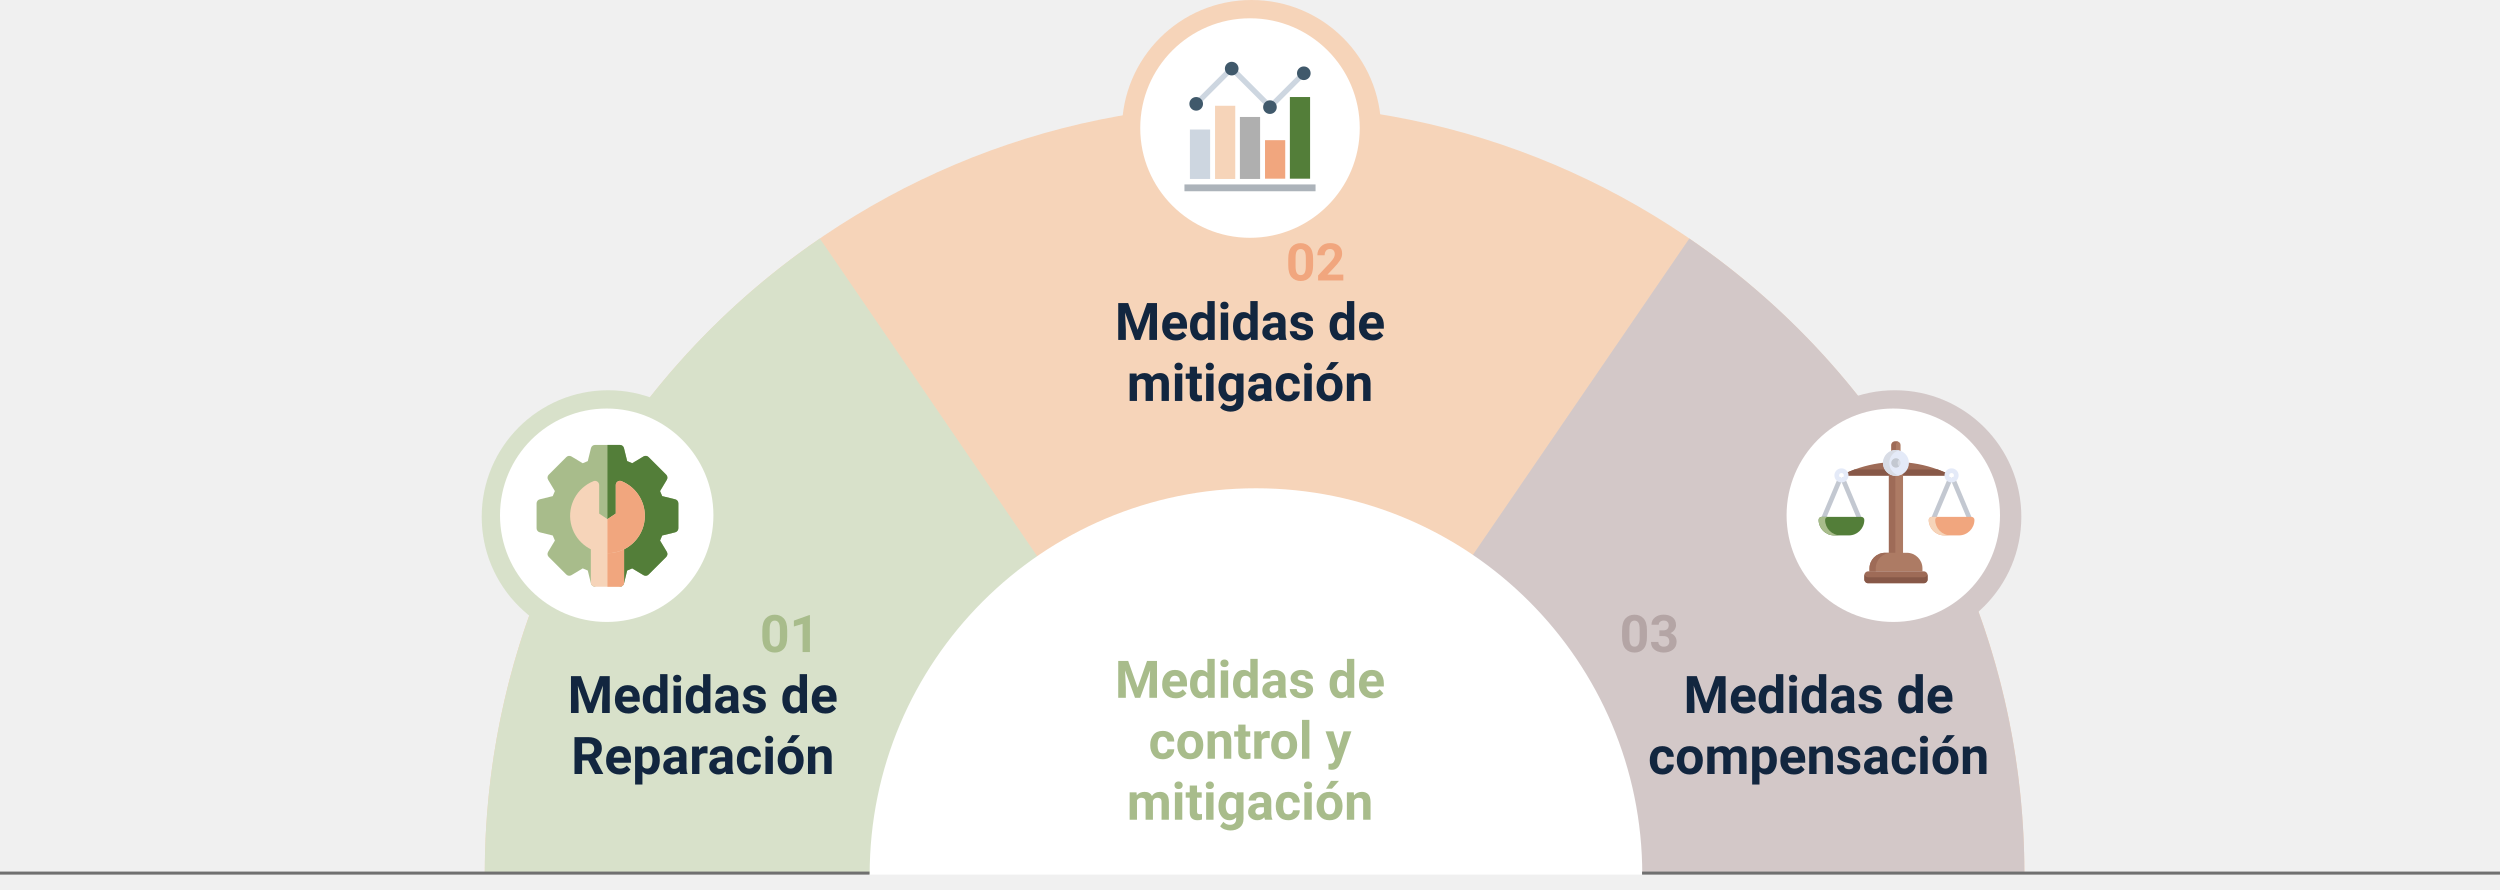
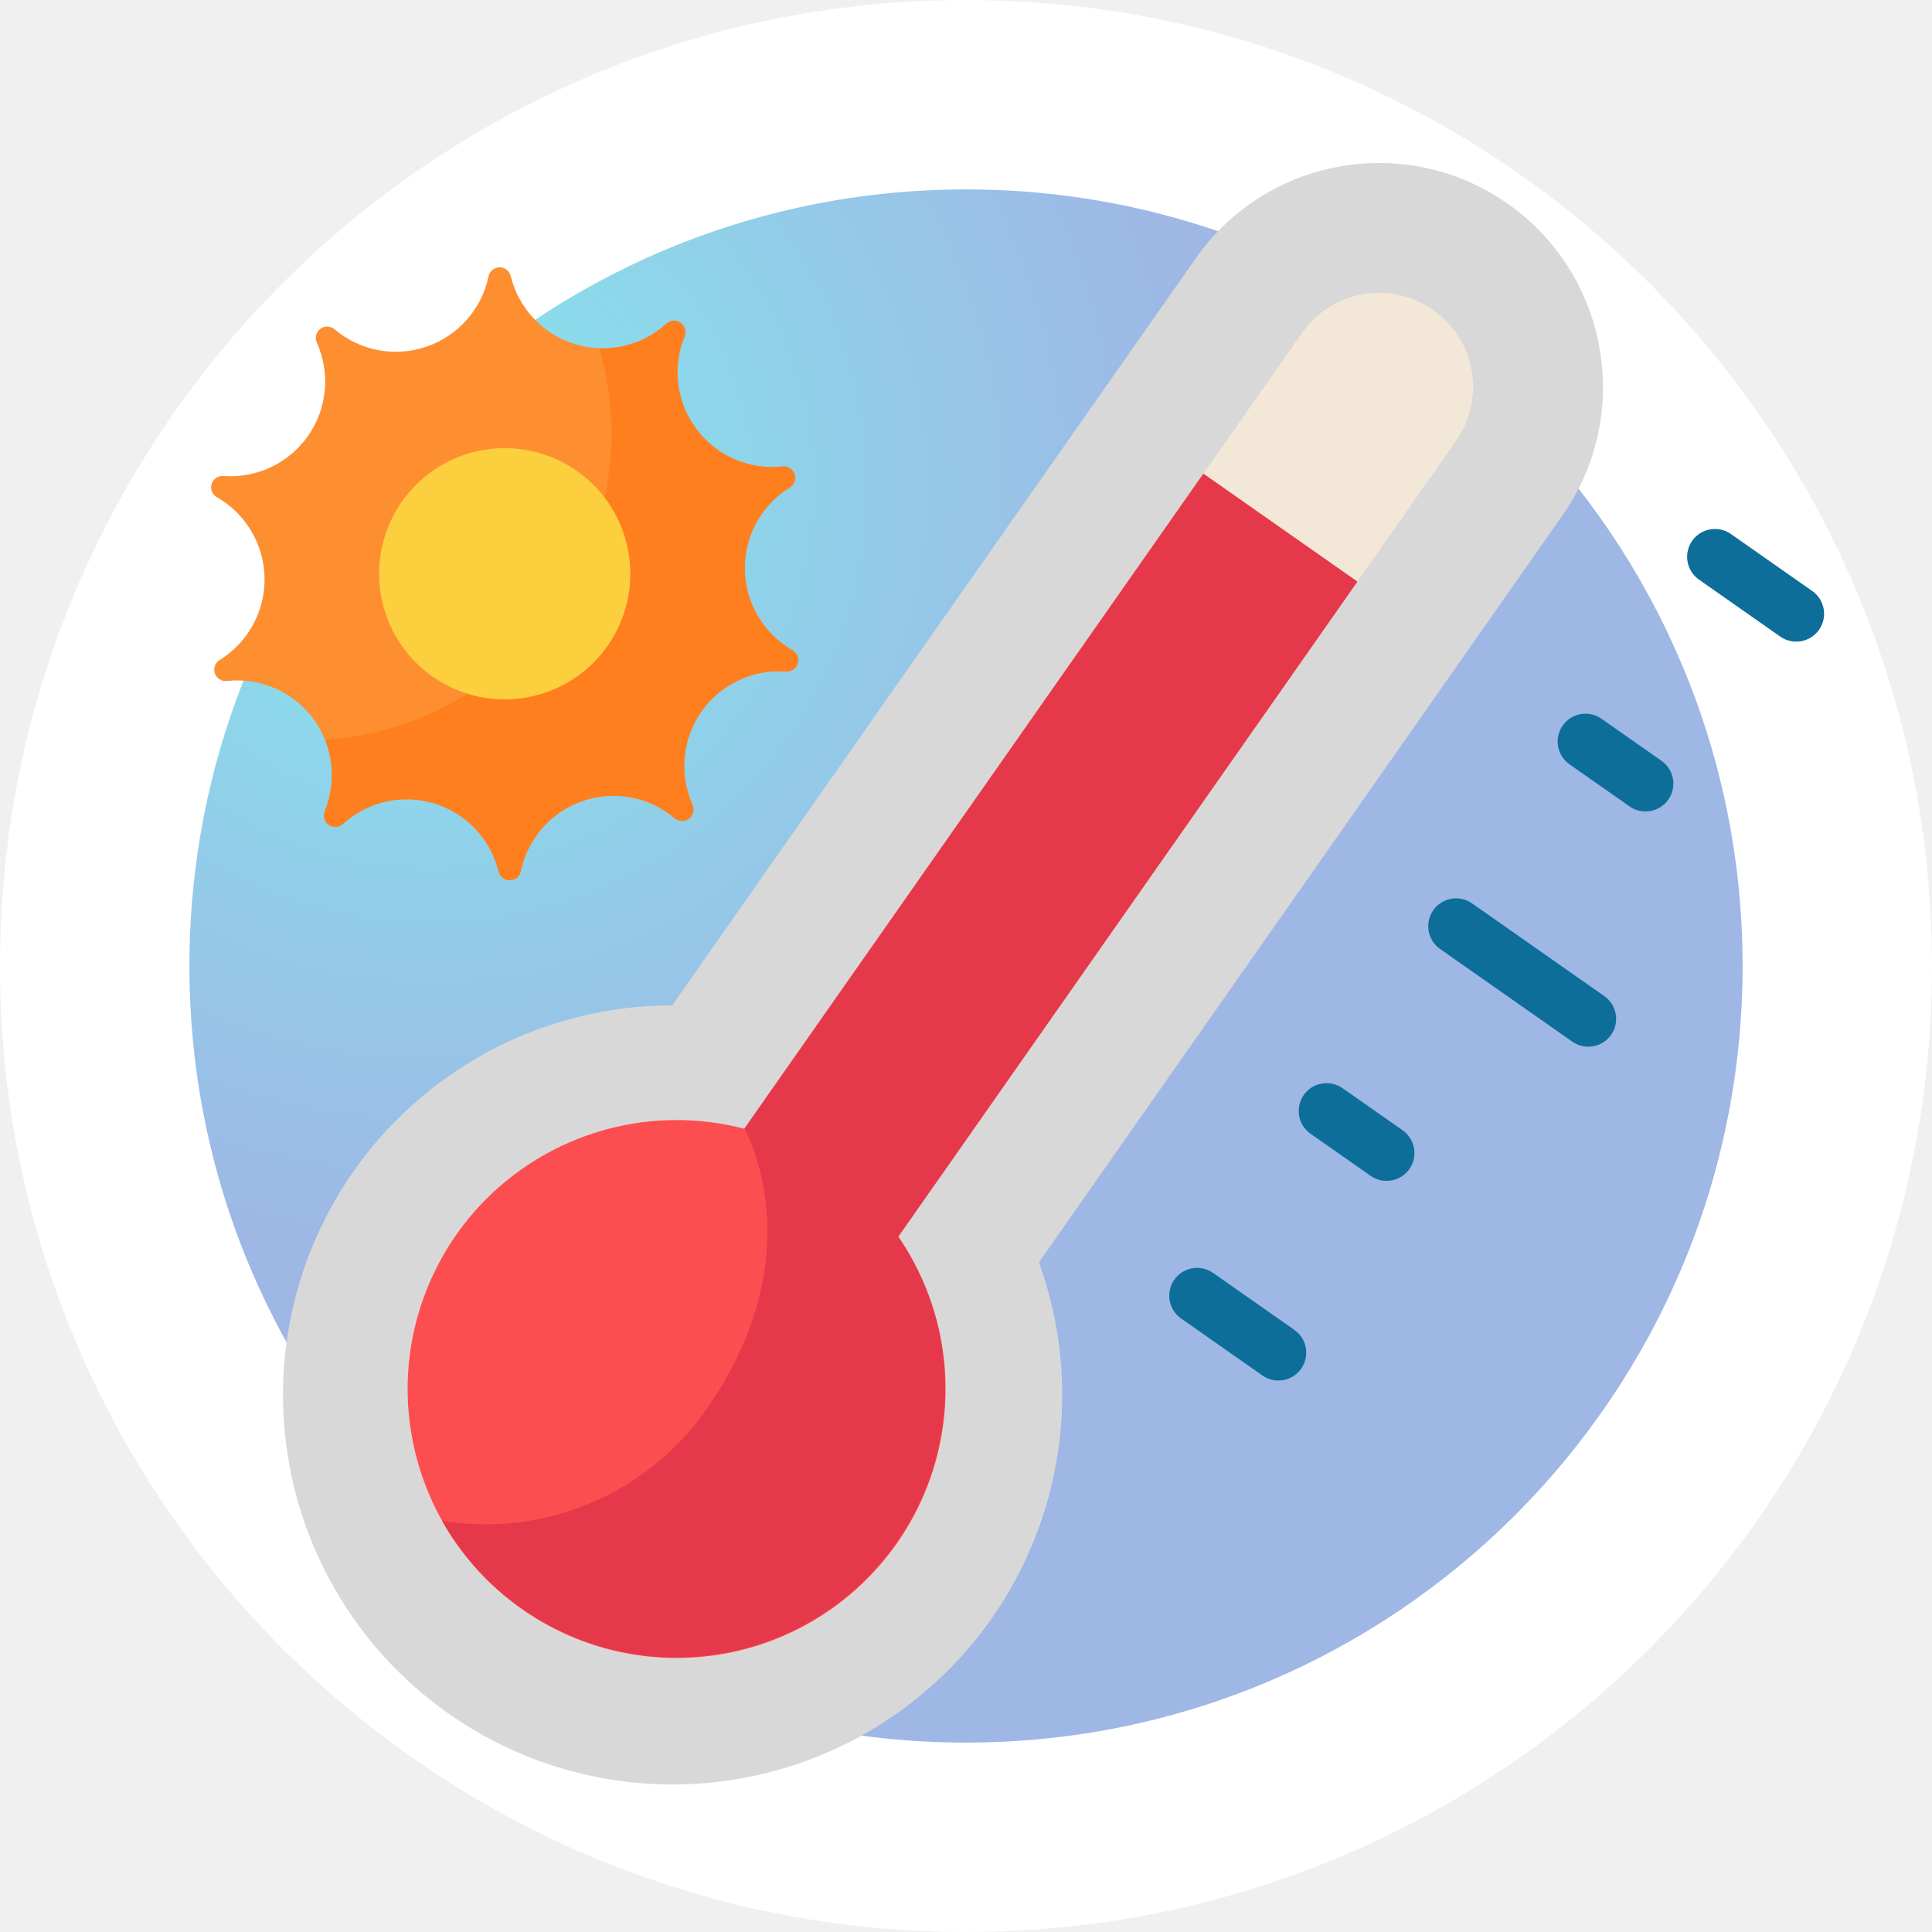
- <svg xmlns="http://www.w3.org/2000/svg" width="820" height="291.869" viewBox="0 0 820 291.869">
+ <svg xmlns="http://www.w3.org/2000/svg" width="102" height="102" viewBox="0 0 102 102">
  <defs>
+     <radialGradient id="radial-gradient" cx="0.152" cy="0.188" r="0.5" gradientUnits="objectBoundingBox">
+       <stop offset="0" stop-color="#84e8ed" />
+       <stop offset="1" stop-color="#9eb7e5" />
+     </radialGradient>
    <clipPath id="clip-path">
-       <rect id="Rectángulo_5174" data-name="Rectángulo 5174" width="505" height="257.737" fill="none" />
-     </clipPath>
-     <clipPath id="clip-path-2">
-       <rect id="Rectángulo_5441" data-name="Rectángulo 5441" width="440.648" height="192.156" fill="none" />
+       <circle id="Elipse_5481" data-name="Elipse 5481" cx="51" cy="51" r="51" transform="translate(749 7399)" fill="#fff" />
    </clipPath>
  </defs>
-   <g id="Grupo_78875" data-name="Grupo 78875" transform="translate(-390 -6280)">
-     <g id="Grupo_78538" data-name="Grupo 78538">
-       <g id="Grupo_78497" data-name="Grupo 78497" transform="translate(0 5094)">
-         <g id="Grupo_78307" data-name="Grupo 78307" transform="translate(549 1220.132)">
-           <g id="Grupo_78306" data-name="Grupo 78306" clip-path="url(#clip-path)">
-             <path id="Trazado_100625" data-name="Trazado 100625" d="M252.5,0C113.049,0,0,113.047,0,252.5H505C505,113.047,391.951,0,252.5,0" fill="#f6d4b9" />
-             <path id="Trazado_100626" data-name="Trazado 100626" d="M339.876,34.46l-142.591,208.4h252.5A252.214,252.214,0,0,0,339.876,34.46" transform="translate(55.215 9.644)" fill="#d3c8c8" />
-             <path id="Trazado_100627" data-name="Trazado 100627" d="M0,242.856H252.5L109.909,34.46A252.217,252.217,0,0,0,0,242.856" transform="translate(0 9.644)" fill="#d8e1ca" />
-             <path id="Trazado_100628" data-name="Trazado 100628" d="M248.48,125.864A126.708,126.708,0,0,0,121.772,252.572H375.188A126.708,126.708,0,0,0,248.48,125.864" transform="translate(4.478 0.157)" fill="#fff" />
-           </g>
+   <g id="Grupo_148080" data-name="Grupo 148080" transform="translate(-749 -7399)">
+     <circle id="Elipse_1147" data-name="Elipse 1147" cx="51" cy="51" r="51" transform="translate(749 7399)" fill="#fff" />
+     <circle id="Elipse_5483" data-name="Elipse 5483" cx="41" cy="41" r="41" transform="translate(759 7409)" fill="url(#radial-gradient)" />
+     <g id="Enmascarar_grupo_63" data-name="Enmascarar grupo 63" clip-path="url(#clip-path)">
+       <g id="caliente" transform="matrix(0.819, 0.574, -0.574, 0.819, 786.253, 7380.076)">
+         <path id="Trazado_190962" data-name="Trazado 190962" d="M16,36.534a5,5,0,0,0,8.171,2.655.6.6,0,0,1,.949.689,5,5,0,0,0,5.05,6.95.6.6,0,0,1,.362,1.116,5,5,0,0,0,0,8.591.6.6,0,0,1-.362,1.116,5,5,0,0,0-5.05,6.95.6.6,0,0,1-.949.689A5,5,0,0,0,16,67.945a.6.6,0,0,1-1.173,0,5,5,0,0,0-8.171-2.655.6.6,0,0,1-.949-.689,5,5,0,0,0-5.05-6.95.6.6,0,0,1-.362-1.116,5,5,0,0,0,0-8.591.6.6,0,0,1,.362-1.116,5,5,0,0,0,5.05-6.95.6.6,0,0,1,.949-.689,5,5,0,0,0,8.171-2.655A.6.6,0,0,1,16,36.534Zm0,0" transform="translate(4.143 -5.855)" fill="#fd8f31" />
+         <path id="Trazado_190963" data-name="Trazado 190963" d="M84.495,56.535a5,5,0,0,1,0-8.591.6.6,0,0,0-.362-1.115,5,5,0,0,1-5.05-6.951.6.6,0,0,0-.949-.689,5,5,0,0,1-8.171-2.655.6.6,0,0,0-1.173,0,4.931,4.931,0,0,1-2.157,3.1,16.167,16.167,0,0,1,0,25.223,4.93,4.93,0,0,1,2.157,3.095.6.6,0,0,0,1.173,0,5,5,0,0,1,8.171-2.655.6.6,0,0,0,.949-.689,5,5,0,0,1,5.05-6.95.6.6,0,0,0,.362-1.116Zm0,0" transform="translate(-49.819 -5.855)" fill="#ff7f1f" />
+         <path id="Trazado_190964" data-name="Trazado 190964" d="M59.451,92.885a6.631,6.631,0,1,1-6.632-6.631A6.631,6.631,0,0,1,59.451,92.885Zm0,0" transform="translate(-33.262 -46.5)" fill="#fccf3f" />
+         <path id="Trazado_190965" data-name="Trazado 190965" d="M196.092,59.967V11.82a11.82,11.82,0,0,0-23.641,0V59.967a20.565,20.565,0,1,0,23.641,0Zm0,0" transform="translate(-132.578)" fill="#d8d8d8" />
+         <path id="Trazado_190966" data-name="Trazado 190966" d="M211.367,119.834a14.2,14.2,0,0,1-4.962-27.51v-51.3a4.962,4.962,0,0,1,9.924,0v51.3a14.2,14.2,0,0,1-4.962,27.51Zm0,0" transform="translate(-159.673 -29.208)" fill="#f3e8d7" />
+         <path id="Trazado_190967" data-name="Trazado 190967" d="M206.4,109.871v42.223a14.2,14.2,0,1,0,9.924,0V109.871Zm0,0" transform="translate(-159.672 -88.978)" fill="#fc4e51" />
+         <g id="Grupo_147094" data-name="Grupo 147094" transform="translate(69.893 7.516)">
+           <path id="Trazado_190968" data-name="Trazado 190968" d="M377.547,167.7h-8.524a1.469,1.469,0,1,1,0-2.939h8.524a1.469,1.469,0,1,1,0,2.939Zm0,0" transform="translate(-367.554 -140.95)" fill="#0d6e9a" />
+           <path id="Trazado_190969" data-name="Trazado 190969" d="M372.894,105.083h-3.87a1.469,1.469,0,1,1,0-2.939h3.87a1.469,1.469,0,1,1,0,2.939Zm0,0" transform="translate(-367.555 -90.237)" fill="#0d6e9a" />
+           <path id="Trazado_190970" data-name="Trazado 190970" d="M374.265,42.462h-5.241a1.469,1.469,0,1,1,0-2.939h5.241a1.469,1.469,0,1,1,0,2.939Zm0,0" transform="translate(-367.555 -39.523)" fill="#0d6e9a" />
+           <path id="Trazado_190971" data-name="Trazado 190971" d="M374.265,292.946h-5.241a1.469,1.469,0,1,1,0-2.939h5.241a1.469,1.469,0,1,1,0,2.939Zm0,0" transform="translate(-367.555 -242.376)" fill="#0d6e9a" />
+           <path id="Trazado_190972" data-name="Trazado 190972" d="M372.894,230.325h-3.87a1.469,1.469,0,1,1,0-2.939h3.87a1.469,1.469,0,0,1,0,2.939Zm0,0" transform="translate(-367.555 -191.663)" fill="#0d6e9a" />
        </g>
-         <circle id="Elipse_4053" data-name="Elipse 4053" cx="41.5" cy="41.5" r="41.5" transform="translate(970 1314)" fill="#d3c8c8" />
-         <circle id="Elipse_4058" data-name="Elipse 4058" cx="41.5" cy="41.5" r="41.5" transform="translate(548 1314)" fill="#d8e1ca" />
-         <circle id="Elipse_4060" data-name="Elipse 4060" cx="42.5" cy="42.5" r="42.5" transform="translate(758 1186)" fill="#f6d4b9" />
-         <circle id="Elipse_4056" data-name="Elipse 4056" cx="35" cy="35" r="35" transform="translate(976 1320)" fill="#fff" />
-         <circle id="Elipse_4057" data-name="Elipse 4057" cx="35" cy="35" r="35" transform="translate(554 1320)" fill="#fff" />
-         <circle id="Elipse_4059" data-name="Elipse 4059" cx="36" cy="36" r="36" transform="translate(764 1192)" fill="#fff" />
-         <path id="Trazado_100629" data-name="Trazado 100629" d="M-6994.052-10228.624h281.4" transform="translate(7922.648 11701)" fill="none" stroke="#707070" stroke-width="1" />
-         <path id="Trazado_100630" data-name="Trazado 100630" d="M-6994.053-10228.624h285.2" transform="translate(7384.052 11701)" fill="none" stroke="#707070" stroke-width="1" />
-       </g>
-       <text id="Medidas_de_Reparación" data-name="Medidas de Reparación" transform="translate(574 6495.869)" fill="#12263f" font-size="17" font-family="Roboto-Bold, Roboto" font-weight="700">
-         <tspan x="2.199" y="18">Medidas de </tspan>
-         <tspan x="3.353" y="38">Reparación</tspan>
-       </text>
-       <text id="_01" data-name="01" transform="translate(649 6475.869)" fill="#a8bc8b" font-size="17" font-family="Roboto-Bold, Roboto" font-weight="700">
-         <tspan x="-9.753" y="18">01</tspan>
-       </text>
-       <text id="_03" data-name="03" transform="translate(931 6475.869)" fill="#b4a5a5" font-size="17" font-family="Roboto-Bold, Roboto" font-weight="700">
-         <tspan x="-9.753" y="18">03</tspan>
-       </text>
-       <text id="_02" data-name="02" transform="translate(821.5 6354)" fill="#f1a67e" font-size="17" font-family="Roboto-Bold, Roboto" font-weight="700">
-         <tspan x="-9.753" y="18">02</tspan>
-       </text>
-       <text id="Medidas_de_compensación" data-name="Medidas de compensación" transform="translate(928 6495.869)" fill="#12263f" font-size="17" font-family="Roboto-Bold, Roboto" font-weight="700">
-         <tspan x="14.199" y="18">Medidas de </tspan>
-         <tspan x="2.582" y="38">compensación</tspan>
-       </text>
-       <text id="Medidas_de_mitigación" data-name="Medidas de mitigación" transform="translate(741.5 6373.5)" fill="#12263f" font-size="17" font-family="Roboto-Bold, Roboto" font-weight="700">
-         <tspan x="14.199" y="18">Medidas de </tspan>
-         <tspan x="18.1" y="38">mitigación</tspan>
-       </text>
-       <text id="Medidas_de_control_y_mitigación" data-name="Medidas de control y mitigación" transform="translate(753.5 6490.869)" fill="#a8bc8b" font-size="17" font-family="Roboto-Bold, Roboto" font-weight="700">
-         <tspan x="2.199" y="18">Medidas de </tspan>
-         <tspan x="13.235" y="38">control y </tspan>
-         <tspan x="6.1" y="58">mitigación</tspan>
-       </text>
-       <g id="administracion" transform="translate(565.997 6425.935)">
-         <g id="Grupo_78508" data-name="Grupo 78508" transform="translate(0 0)">
-           <g id="Grupo_78507" data-name="Grupo 78507">
-             <g id="Grupo_78506" data-name="Grupo 78506">
-               <g id="Grupo_78505" data-name="Grupo 78505">
-                 <path id="Trazado_157106" data-name="Trazado 157106" d="M45.468,17.842,41.2,16.794c-.2-.553-.434-1.107-.7-1.657l2.224-3.708a1.362,1.362,0,0,0-.205-1.664l-5.78-5.78a1.362,1.362,0,0,0-1.664-.205L31.368,6c-.55-.262-1.1-.494-1.657-.7L28.663,1.037A1.363,1.363,0,0,0,27.34,0H19.165a1.363,1.363,0,0,0-1.323,1.037L16.794,5.308c-.553.2-1.107.434-1.657.7L11.429,3.779a1.362,1.362,0,0,0-1.664.205l-5.78,5.78a1.362,1.362,0,0,0-.205,1.664L6,15.137c-.262.55-.494,1.1-.7,1.657L1.037,17.842A1.363,1.363,0,0,0,0,19.165V27.34a1.363,1.363,0,0,0,1.037,1.323l4.271,1.048c.2.553.434,1.107.7,1.657L3.779,35.076a1.362,1.362,0,0,0,.205,1.664l5.78,5.78a1.362,1.362,0,0,0,1.664.205L15.137,40.5c.55.262,1.1.494,1.657.7L17.8,45.309l.039.159a1.363,1.363,0,0,0,1.323,1.037l4.36-4.36,3.815,4.36a1.363,1.363,0,0,0,1.323-1.037l.039-.159L29.712,41.2c.553-.2,1.107-.434,1.657-.7l3.708,2.224a1.362,1.362,0,0,0,1.664-.205l5.78-5.78a1.362,1.362,0,0,0,.205-1.664L40.5,31.368c.262-.55.494-1.1.7-1.657l4.271-1.048a1.363,1.363,0,0,0,1.037-1.323V19.165a1.363,1.363,0,0,0-1.037-1.323Z" transform="translate(0 0)" fill="#a8bc8b" />
-               </g>
-             </g>
-           </g>
-         </g>
-         <path id="Trazado_157107" data-name="Trazado 157107" d="M278.215,17.842l-4.271-1.048c-.2-.553-.434-1.107-.7-1.657l2.224-3.708a1.362,1.362,0,0,0-.205-1.664l-5.78-5.78a1.362,1.362,0,0,0-1.664-.205L264.116,6c-.55-.262-1.1-.494-1.657-.7l-1.048-4.271A1.363,1.363,0,0,0,260.087,0H256V42.418l.272-.272,3.815,4.36a1.363,1.363,0,0,0,1.323-1.037l.039-.159,1.009-4.112c.553-.2,1.107-.434,1.657-.7l3.708,2.224a1.362,1.362,0,0,0,1.664-.205l5.78-5.78a1.362,1.362,0,0,0,.205-1.664l-2.224-3.708c.262-.55.494-1.1.7-1.657l4.271-1.048a1.363,1.363,0,0,0,1.037-1.323V19.165a1.363,1.363,0,0,0-1.037-1.323Z" transform="translate(-232.747)" fill="#537e39" />
-         <g id="Grupo_78510" data-name="Grupo 78510" transform="translate(17.803 31.995)">
-           <g id="Grupo_78509" data-name="Grupo 78509">
-             <path id="Trazado_157108" data-name="Trazado 157108" d="M205.537,352.25h-8.175A1.362,1.362,0,0,0,196,353.612v11.952l.039.159a1.363,1.363,0,0,0,1.323,1.037h8.175a1.363,1.363,0,0,0,1.323-1.037l.039-.159V353.612A1.362,1.362,0,0,0,205.537,352.25Z" transform="translate(-196 -352.25)" fill="#f6d4b9" />
-           </g>
-         </g>
-         <path id="Trazado_157109" data-name="Trazado 157109" d="M260.087,352.25H256v14.51h4.087a1.363,1.363,0,0,0,1.323-1.037l.039-.159V353.612A1.362,1.362,0,0,0,260.087,352.25Z" transform="translate(-232.747 -320.255)" fill="#f1a67e" />
-         <g id="Admin_1_" transform="translate(10.991 11.786)">
-           <g id="Grupo_78512" data-name="Grupo 78512">
-             <g id="Grupo_78511" data-name="Grupo 78511">
-               <path id="Trazado_157110" data-name="Trazado 157110" d="M133.262,153.484a12.264,12.264,0,0,1-4.6-23.629,1.363,1.363,0,0,1,1.875,1.262v9.375l2.725,1.817,2.725-1.817v-9.375a1.363,1.363,0,0,1,1.875-1.262,12.262,12.262,0,0,1-4.6,23.629Zm4.087-12.262h0Z" transform="translate(-121 -129.755)" fill="#f6d4b9" />
-             </g>
-           </g>
-         </g>
-         <path id="Trazado_157111" data-name="Trazado 157111" d="M268.262,141.222a12.28,12.28,0,0,0-7.662-11.367,1.363,1.363,0,0,0-1.875,1.262v9.375L256,142.31v11.175A12.276,12.276,0,0,0,268.262,141.222Z" transform="translate(-232.747 -117.97)" fill="#f1a67e" />
-       </g>
-       <g id="grafico-de-barras" transform="translate(778.5 6297.066)">
-         <rect id="Rectángulo_8135" data-name="Rectángulo 8135" width="43" height="2.24" transform="translate(0 43.425)" fill="#acb3ba" />
-         <rect id="Rectángulo_8136" data-name="Rectángulo 8136" width="6.629" height="16.215" transform="translate(1.792 25.418)" fill="#cdd6e0" />
-         <rect id="Rectángulo_8137" data-name="Rectángulo 8137" width="6.629" height="24.009" transform="translate(10.034 17.625)" fill="#f6d4b9" />
-         <rect id="Rectángulo_8138" data-name="Rectángulo 8138" width="6.629" height="20.335" transform="translate(18.185 21.298)" fill="#afafaf" />
-         <rect id="Rectángulo_8139" data-name="Rectángulo 8139" width="6.629" height="12.631" transform="translate(26.427 28.912)" fill="#f1a67e" />
-         <rect id="Rectángulo_8140" data-name="Rectángulo 8140" width="6.629" height="26.785" transform="translate(34.579 14.758)" fill="#537e39" />
-         <path id="Trazado_157112" data-name="Trazado 157112" d="M63.3,29.008,50.673,16.377,39.654,27.4,38.4,26.142,50.673,13.869,63.3,26.5,73.7,16.109l1.254,1.254Z" transform="translate(-35.175 -9.771)" fill="#cdd6e0" />
-         <g id="Grupo_78513" data-name="Grupo 78513" transform="translate(1.613 3.202)">
-           <circle id="Elipse_4067" data-name="Elipse 4067" cx="2.24" cy="2.24" r="2.24" transform="translate(0 11.556)" fill="#40596b" />
-           <circle id="Elipse_4068" data-name="Elipse 4068" cx="2.24" cy="2.24" r="2.24" transform="translate(11.646)" fill="#40596b" />
-           <circle id="Elipse_4069" data-name="Elipse 4069" cx="2.24" cy="2.24" r="2.24" transform="translate(24.188 12.631)" fill="#40596b" />
-           <circle id="Elipse_4070" data-name="Elipse 4070" cx="2.24" cy="2.24" r="2.24" transform="translate(35.296 1.523)" fill="#40596b" />
-         </g>
-       </g>
-       <g id="equilibrar" transform="translate(986.5 6401.704)">
-         <g id="Grupo_78514" data-name="Grupo 78514" transform="translate(37.01 34.894)">
-           <path id="Trazado_157113" data-name="Trazado 157113" d="M440.852,155.389a.772.772,0,0,1-.712-.473l-5.265-12.53a.771.771,0,0,1,1.422-.6l5.265,12.53a.772.772,0,0,1-.711,1.07Z" transform="translate(-428.415 -141.316)" fill="#c3c8d1" />
-           <path id="Trazado_157114" data-name="Trazado 157114" d="M371.474,155.389a.772.772,0,0,1-.711-1.07l5.265-12.53a.771.771,0,0,1,1.422.6l-5.265,12.53A.771.771,0,0,1,371.474,155.389Z" transform="translate(-370.703 -141.316)" fill="#c3c8d1" />
-         </g>
-         <g id="Grupo_78515" data-name="Grupo 78515" transform="translate(8.87 30.032)">
-           <path id="Trazado_157115" data-name="Trazado 157115" d="M103.232,97.014v-.708h0a4.15,4.15,0,0,1-1.835-3.446c0-.031,0-.061,0-.092a40.118,40.118,0,0,0-12.56,3.458,1.539,1.539,0,0,1,.18.723c0,.022,0,.043,0,.064Z" transform="translate(-88.841 -92.753)" fill="#9e6b57" />
-           <path id="Trazado_157116" data-name="Trazado 157116" d="M290.058,96.17a40.089,40.089,0,0,0-12.886-3.558c0,.036,0,.071,0,.107a4.15,4.15,0,0,1-1.833,3.446h0v.708h14.581c0-.022,0-.043,0-.064A1.541,1.541,0,0,1,290.058,96.17Z" transform="translate(-256.721 -92.612)" fill="#9e6b57" />
-         </g>
-         <g id="Grupo_78516" data-name="Grupo 78516" transform="translate(8.87 32.27)">
-           <path id="Trazado_157117" data-name="Trazado 157117" d="M101.988,115.028H91.817c-1.021.373-2.016.785-2.976,1.236a1.539,1.539,0,0,1,.18.723c0,.022,0,.043,0,.065h14.214v-.708h0A4.178,4.178,0,0,1,101.988,115.028Z" transform="translate(-88.841 -115.028)" fill="#875848" />
-           <path id="Trazado_157118" data-name="Trazado 157118" d="M286.9,115.028H276.586a4.174,4.174,0,0,1-1.244,1.315h0v.708h14.581c0-.022,0-.043,0-.065a1.539,1.539,0,0,1,.139-.638C289.04,115.865,287.983,115.424,286.9,115.028Z" transform="translate(-256.722 -115.028)" fill="#875848" />
-         </g>
-         <path id="Trazado_157119" data-name="Trazado 157119" d="M233.242,128.91a4.121,4.121,0,0,1-2.32-.711v26.148h4.641V128.2A4.12,4.12,0,0,1,233.242,128.91Z" transform="translate(-207.868 -94.614)" fill="#ad7b64" />
-         <path id="Trazado_157120" data-name="Trazado 157120" d="M230.922,128.2v26.148h2.114V128.9A4.116,4.116,0,0,1,230.922,128.2Z" transform="translate(-207.868 -94.614)" fill="#9e6b57" />
-         <path id="Trazado_157121" data-name="Trazado 157121" d="M371.629,276.886H366.8a5.1,5.1,0,0,1-5.085-5.086h0a1.006,1.006,0,0,1,1.006-1.006h12.992a1.006,1.006,0,0,1,1.006,1.006h0A5.1,5.1,0,0,1,371.629,276.886Z" transform="translate(-325.598 -222.973)" fill="#f1a67e" />
-         <path id="Trazado_157122" data-name="Trazado 157122" d="M415.951,116.06a2.318,2.318,0,1,1,2.318-2.318A2.321,2.321,0,0,1,415.951,116.06Zm0-3.094a.775.775,0,1,0,.776.776A.776.776,0,0,0,415.951,112.966Z" transform="translate(-372.337 -79.513)" fill="#e4eaf8" />
-         <path id="Trazado_157123" data-name="Trazado 157123" d="M240.553,25.986a4.14,4.14,0,0,1,1.51.284V24.264a1.172,1.172,0,0,0-1.172-1.172h-.675a1.172,1.172,0,0,0-1.172,1.172v2.006A4.139,4.139,0,0,1,240.553,25.986Z" transform="translate(-215.178 -0.001)" fill="#ad7b64" />
-         <path id="Trazado_157124" data-name="Trazado 157124" d="M240.553,24.263a1.172,1.172,0,0,1,.755-1.094,1.167,1.167,0,0,0-.418-.078h-.674a1.172,1.172,0,0,0-1.172,1.172V26.27a4.142,4.142,0,0,1,1.51-.284V24.263Z" transform="translate(-215.178)" fill="#9e6b57" />
-         <path id="Trazado_157125" data-name="Trazado 157125" d="M215.785,51.054a4.256,4.256,0,1,0,4.256,4.256A4.261,4.261,0,0,0,215.785,51.054Z" transform="translate(-190.411 -25.171)" fill="#e4eaf8" />
-         <g id="Grupo_78517" data-name="Grupo 78517" transform="translate(21.118 25.883)">
-           <path id="Trazado_157126" data-name="Trazado 157126" d="M213.587,55.309a4.264,4.264,0,0,1,3.228-4.13,4.256,4.256,0,1,0,0,8.26A4.263,4.263,0,0,1,213.587,55.309Z" transform="translate(-211.53 -51.053)" fill="#d8dce5" />
-           <circle id="Elipse_4071" data-name="Elipse 4071" cx="1.51" cy="1.51" r="1.51" transform="translate(2.747 2.747)" fill="#d8dce5" />
-         </g>
-         <g id="Grupo_78518" data-name="Grupo 78518" transform="translate(0.898 28.63)">
-           <path id="Trazado_157127" data-name="Trazado 157127" d="M241.1,80.077a1.5,1.5,0,0,1,.481-1.1,1.51,1.51,0,1,0,0,2.206A1.5,1.5,0,0,1,241.1,80.077Z" transform="translate(-216.075 -78.567)" fill="#c3c8d1" />
-           <path id="Trazado_157128" data-name="Trazado 157128" d="M79.143,155.389a.772.772,0,0,1-.712-.473l-5.265-12.53a.771.771,0,0,1,1.422-.6l5.265,12.53a.772.772,0,0,1-.711,1.07Z" transform="translate(-66.706 -135.051)" fill="#c3c8d1" />
-           <path id="Trazado_157129" data-name="Trazado 157129" d="M9.765,155.389a.772.772,0,0,1-.711-1.07l5.265-12.53a.771.771,0,0,1,1.422.6l-5.265,12.53A.772.772,0,0,1,9.765,155.389Z" transform="translate(-8.994 -135.052)" fill="#c3c8d1" />
-         </g>
-         <path id="Trazado_157130" data-name="Trazado 157130" d="M9.919,276.886H5.085A5.1,5.1,0,0,1,0,271.8H0a1.006,1.006,0,0,1,1.006-1.006H14A1.006,1.006,0,0,1,15,271.8h0A5.1,5.1,0,0,1,9.919,276.886Z" transform="translate(0 -222.973)" fill="#537e39" />
-         <path id="Trazado_157131" data-name="Trazado 157131" d="M363.846,271.8a1.006,1.006,0,0,1,1.006-1.006h-2.137a1.006,1.006,0,0,0-1.006,1.006,5.1,5.1,0,0,0,5.086,5.086h2.137A5.1,5.1,0,0,1,363.846,271.8Z" transform="translate(-325.597 -222.973)" fill="#f6d4b9" />
-         <path id="Trazado_157132" data-name="Trazado 157132" d="M2.137,271.8a1.006,1.006,0,0,1,1.006-1.006H1.006A1.006,1.006,0,0,0,0,271.8a5.1,5.1,0,0,0,5.086,5.086H7.222A5.1,5.1,0,0,1,2.137,271.8Z" transform="translate(0 -222.973)" fill="#a8bc8b" />
-         <path id="Trazado_157133" data-name="Trazado 157133" d="M54.241,116.06a2.318,2.318,0,1,1,2.318-2.318A2.321,2.321,0,0,1,54.241,116.06Zm0-3.094a.775.775,0,1,0,.776.776A.776.776,0,0,0,54.241,112.966Z" transform="translate(-46.739 -79.513)" fill="#e4eaf8" />
-         <path id="Trazado_157134" data-name="Trazado 157134" d="M179.417,388.871h-7.157a5.123,5.123,0,0,0-5.108,5.108v1.011h17.374v-1.011A5.123,5.123,0,0,0,179.417,388.871Z" transform="translate(-150.463 -329.262)" fill="#ad7b64" />
-         <g id="Grupo_78519" data-name="Grupo 78519" transform="translate(15.005 59.609)">
-           <path id="Trazado_157135" data-name="Trazado 157135" d="M174.316,388.871h-2.057a5.123,5.123,0,0,0-5.108,5.108v1.011h2.057v-1.011A5.123,5.123,0,0,1,174.316,388.871Z" transform="translate(-165.468 -388.871)" fill="#9e6b57" />
-           <path id="Trazado_157136" data-name="Trazado 157136" d="M169.8,449.887H151.525a1.238,1.238,0,0,0-1.234,1.234v1.427a1.238,1.238,0,0,0,1.234,1.234H169.8a1.238,1.238,0,0,0,1.234-1.234v-1.427A1.238,1.238,0,0,0,169.8,449.887Z" transform="translate(-150.291 -443.795)" fill="#9e6b57" />
-         </g>
-         <path id="Trazado_157137" data-name="Trazado 157137" d="M169.8,460.617H151.525a1.239,1.239,0,0,1-1.206-.974,1.223,1.223,0,0,0-.028.26v1.427a1.238,1.238,0,0,0,1.234,1.234H169.8a1.238,1.238,0,0,0,1.234-1.234V459.9a1.23,1.23,0,0,0-.028-.26A1.239,1.239,0,0,1,169.8,460.617Z" transform="translate(-135.286 -392.968)" fill="#875848" />
+         <path id="Trazado_190973" data-name="Trazado 190973" d="M250.61,152.094V109.871h-9.924v42.223s6.86,3.183,6.86,13.307a14.221,14.221,0,0,1-8.051,12.8,14.2,14.2,0,1,0,11.115-26.107Zm0,0" transform="translate(-193.954 -88.978)" fill="#e5394b" />
      </g>
    </g>
  </g>
</svg>
